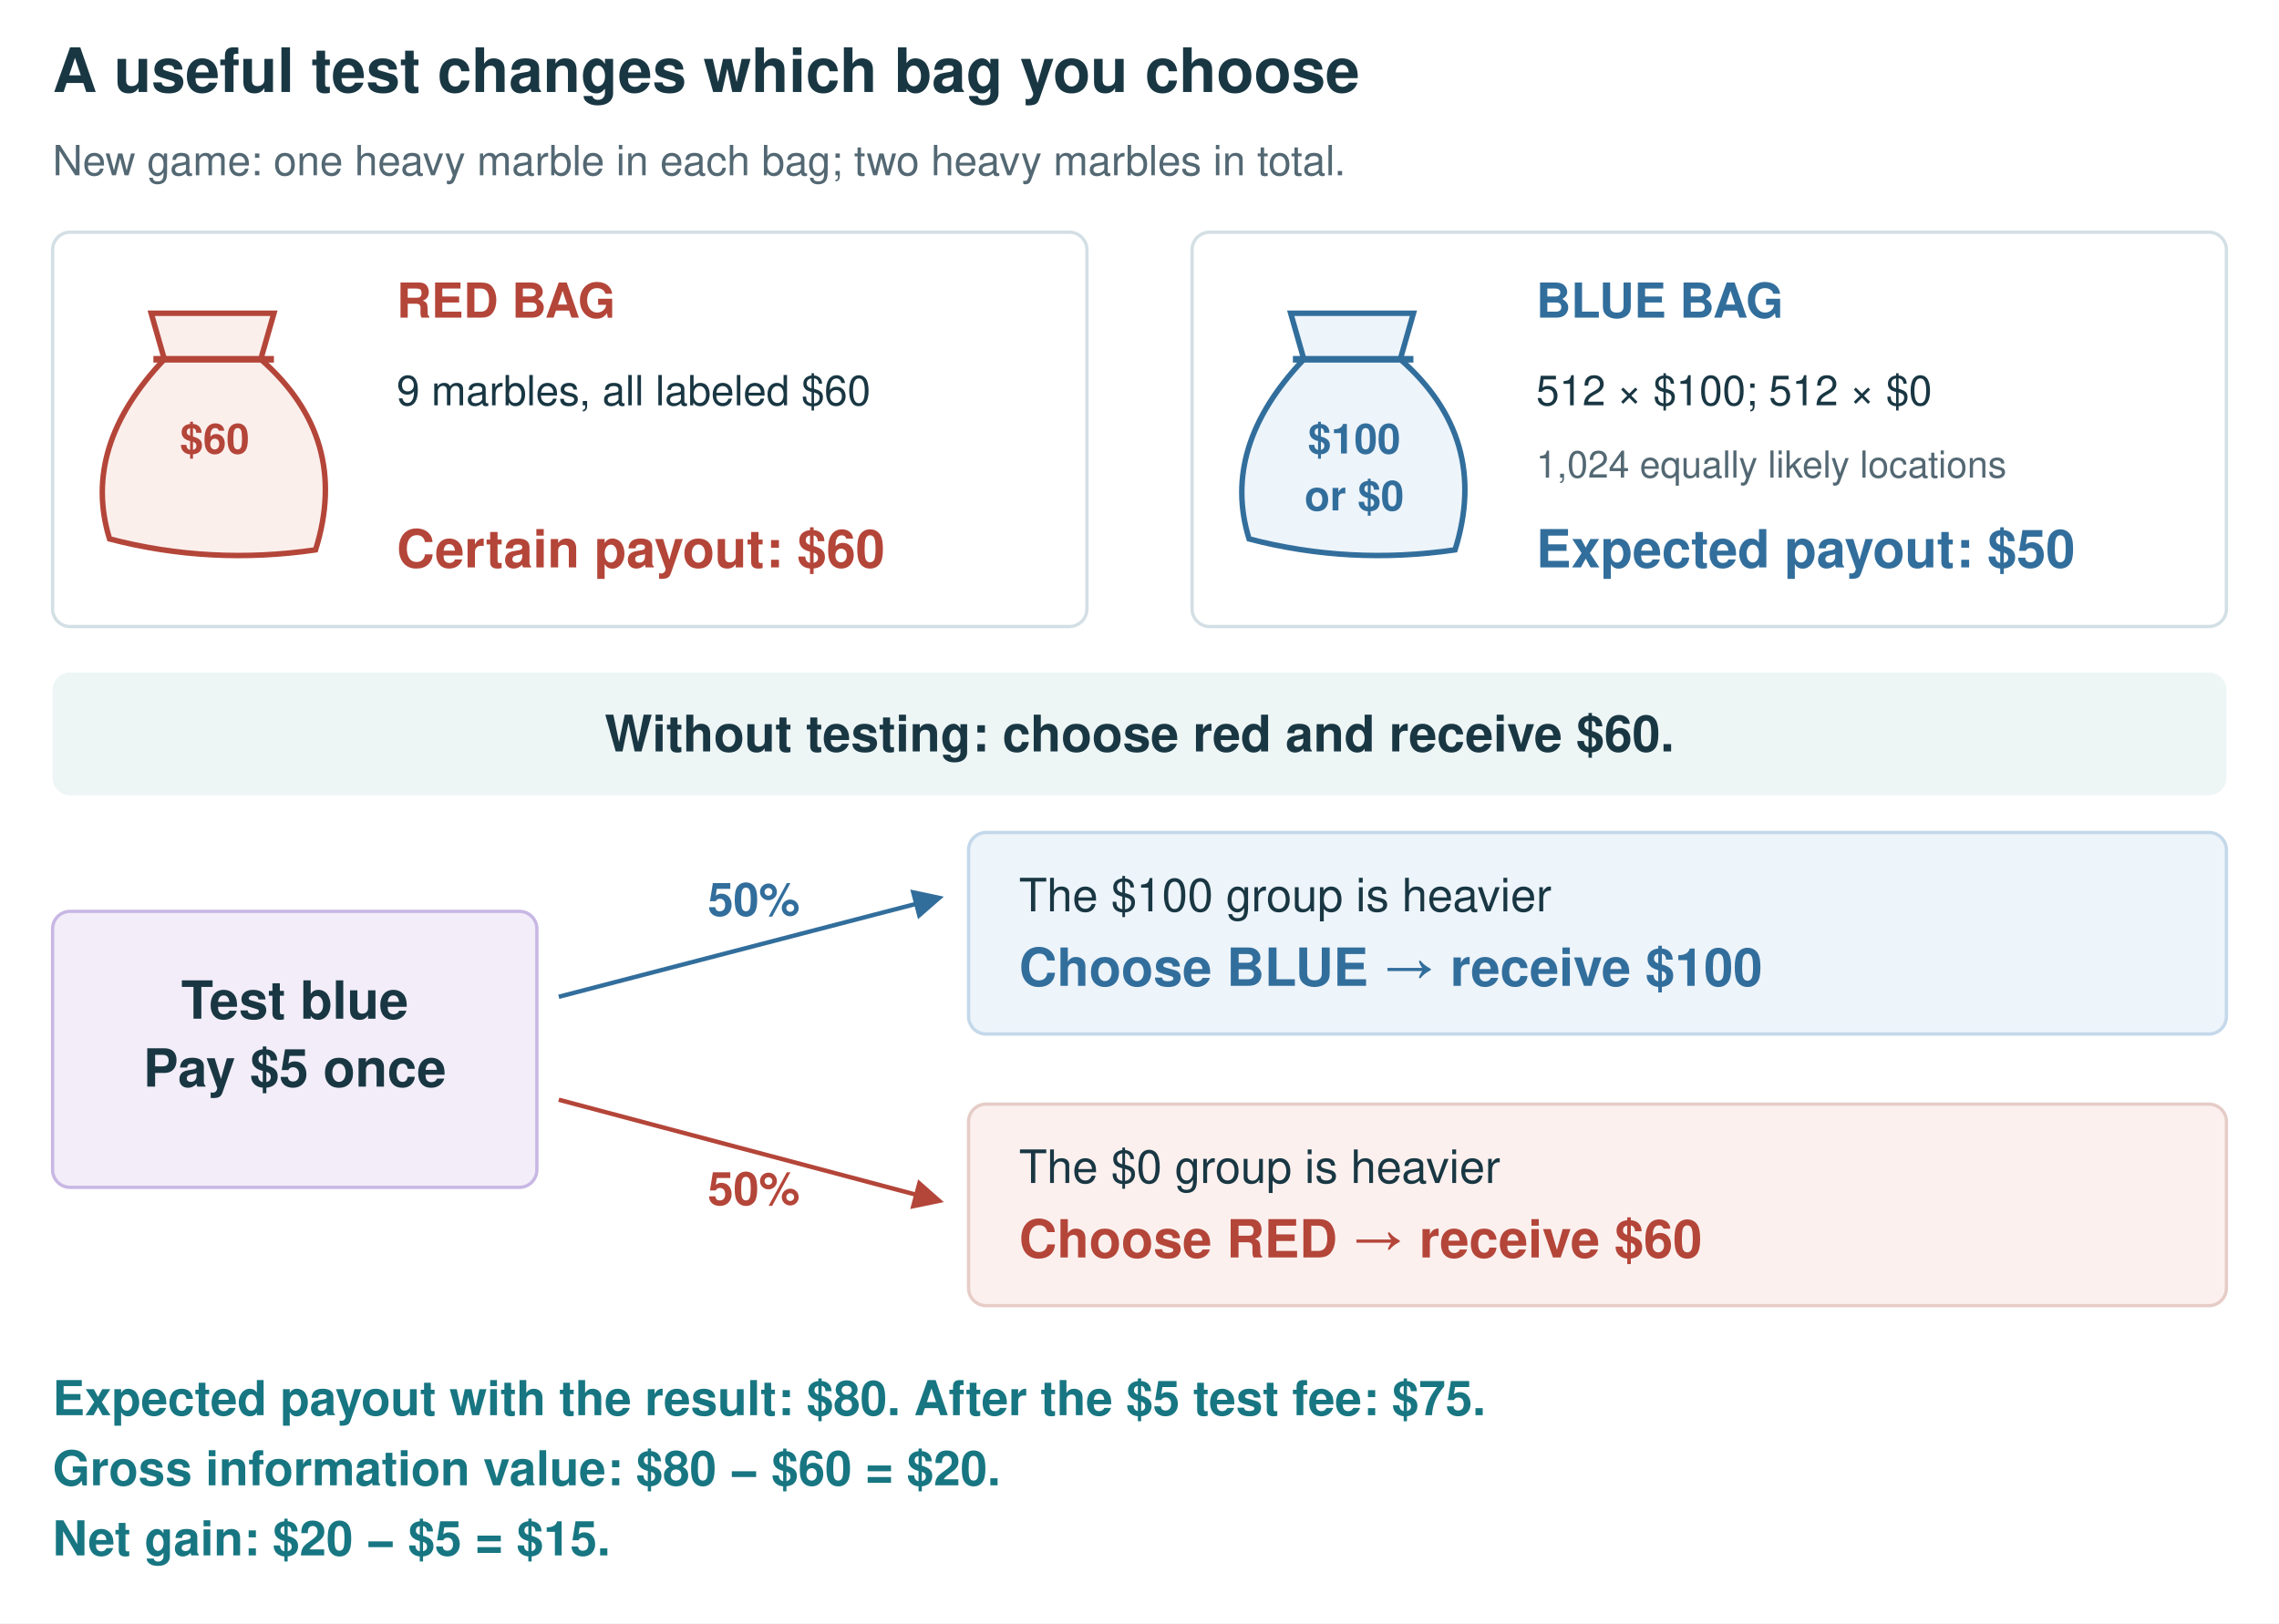
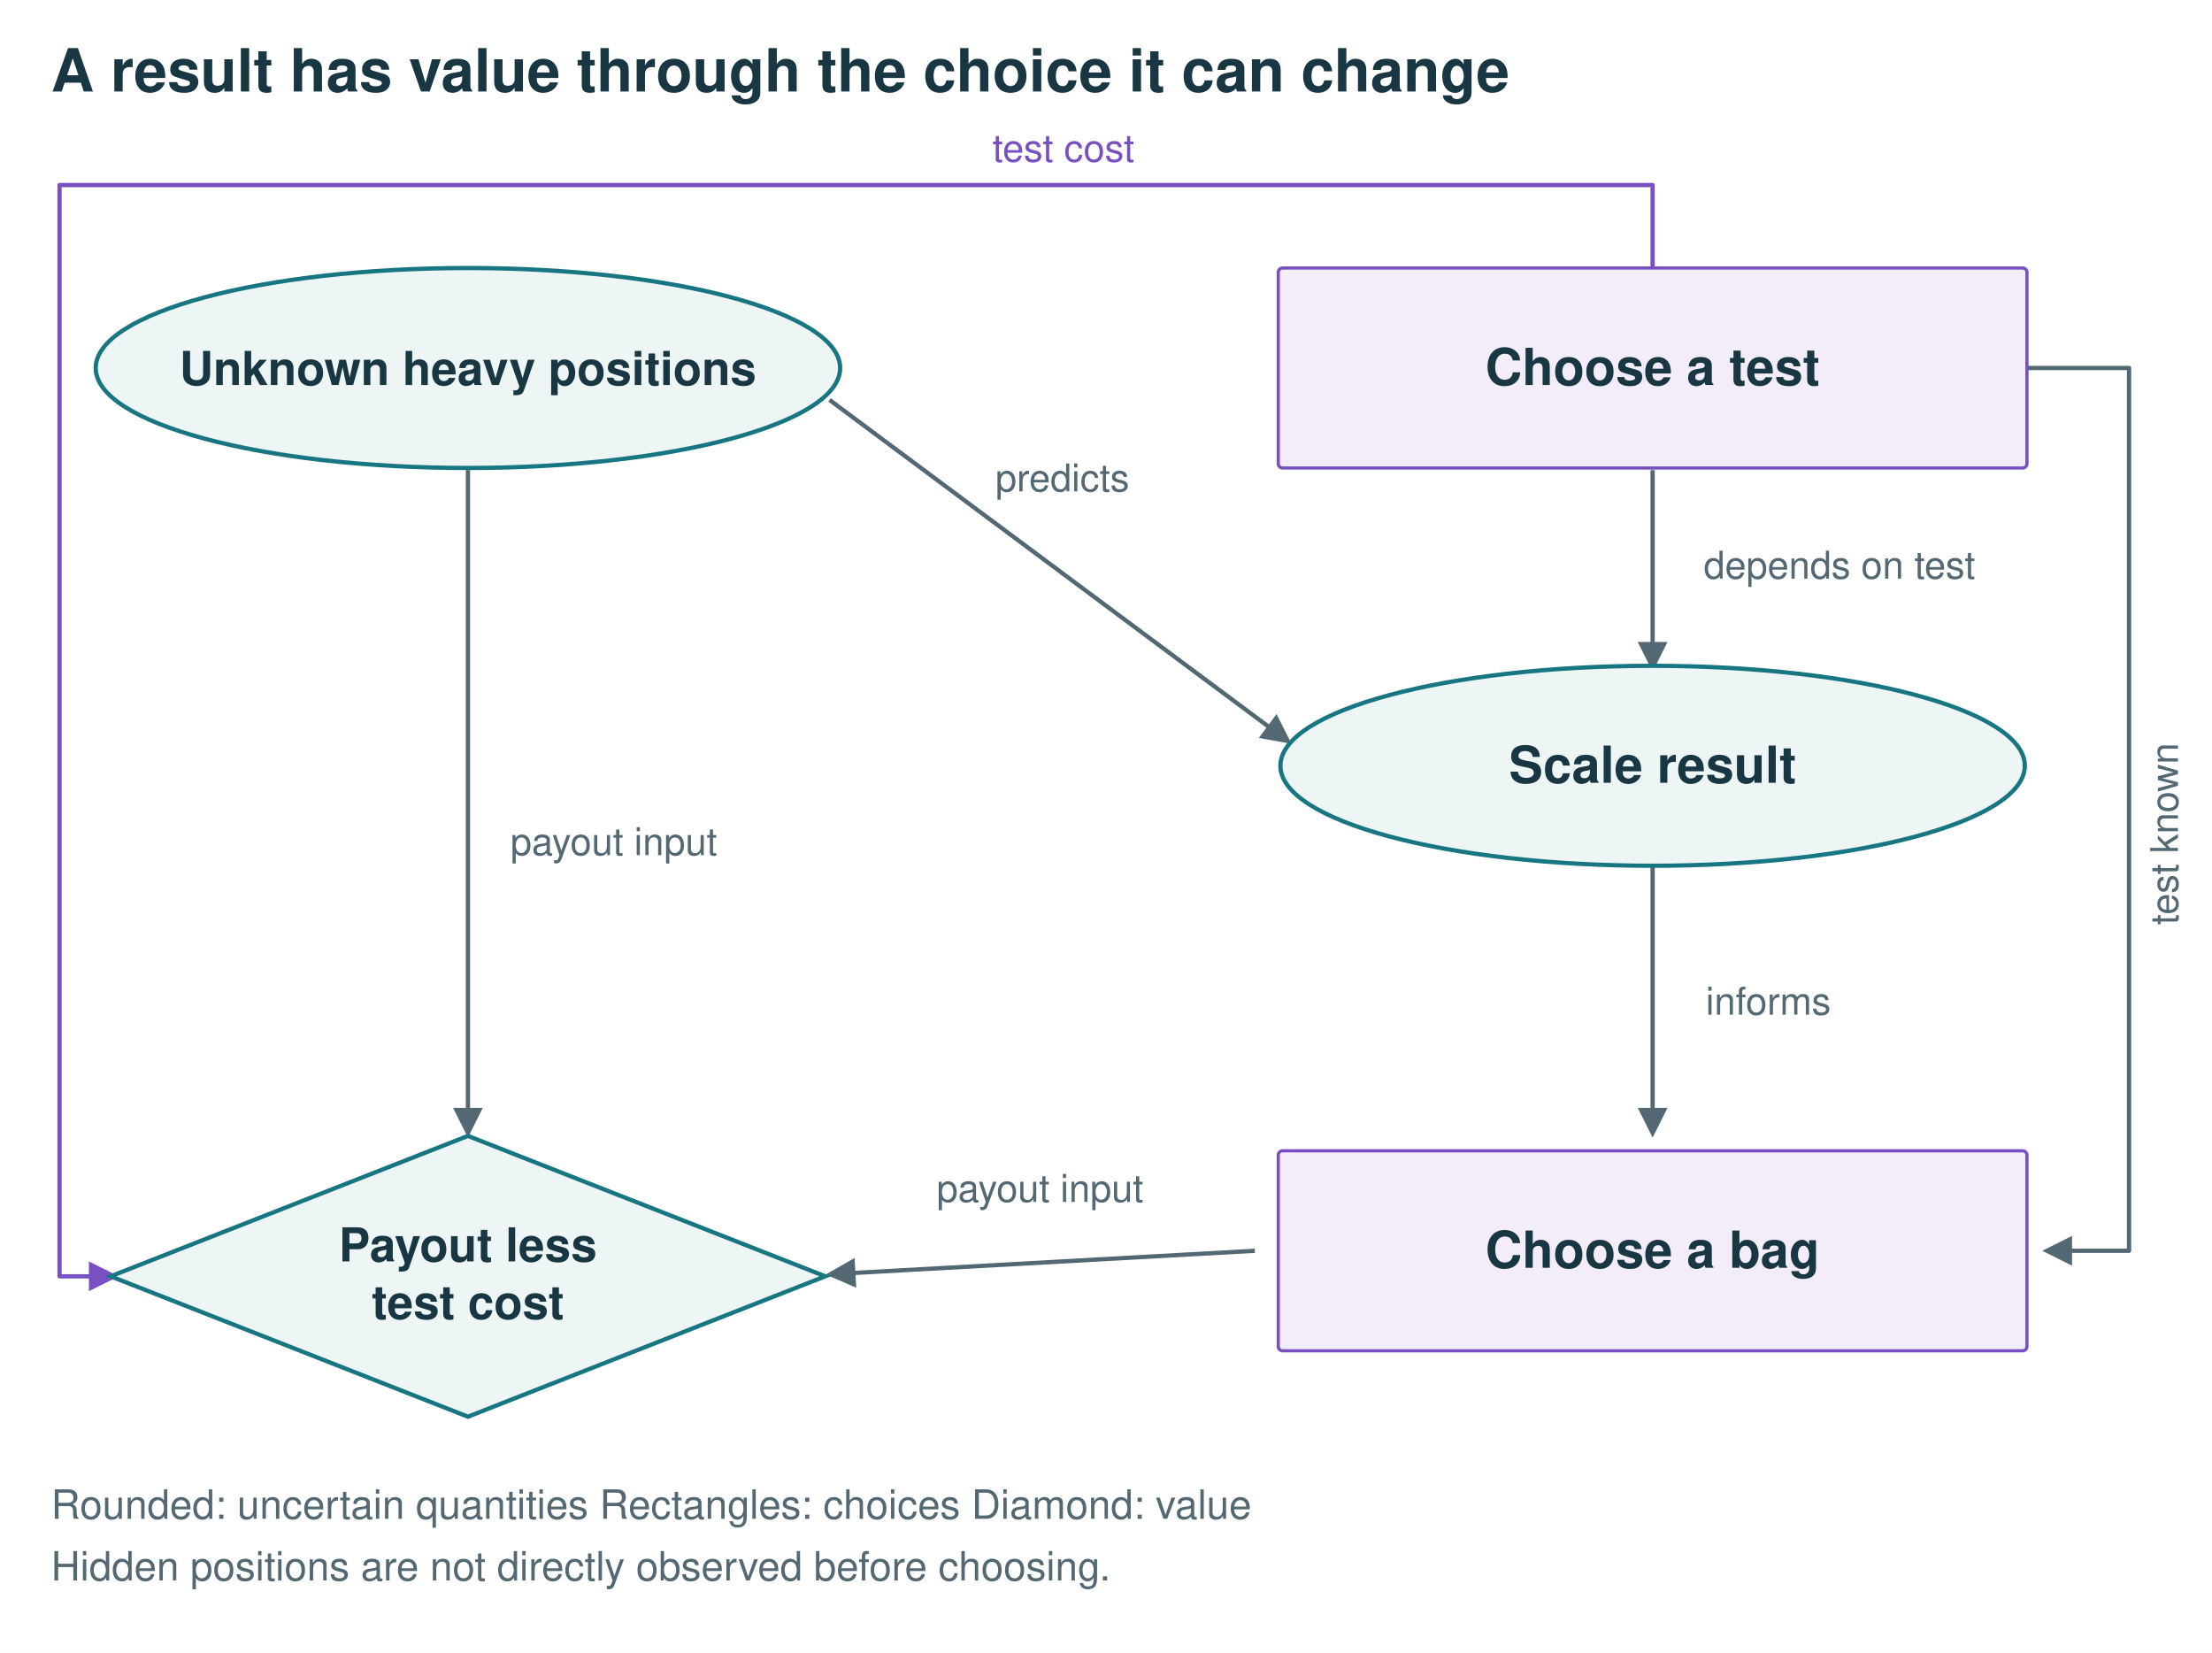
- <svg xmlns="http://www.w3.org/2000/svg" viewBox="0 0 1040 741" width="1040" height="741" role="img" aria-labelledby="figure-09-title figure-09-desc">
+ <svg xmlns="http://www.w3.org/2000/svg" viewBox="0 0 1040 777" width="1040" height="777" role="img" aria-labelledby="figure-09-title figure-09-desc">
  <defs>
    <marker id="arrow" viewBox="0 0 10 10" refX="8" refY="5" markerWidth="7" markerHeight="7" orient="auto-start-reverse">
      <path d="M 0 0 L 10 5 L 0 10 z" fill="context-stroke" />
    </marker>
  </defs>
-   <rect width="1040" height="741" fill="white" />
+   <rect width="1040" height="777" fill="white" />
  <g font-family="Helvetica, Arial, sans-serif">
-     <text x="24" y="42" font-size="28" fill="#193743" font-weight="700" text-anchor="start">A useful test changes which bag you choose</text>
-     <text x="24" y="80" font-size="19" fill="#536873" font-weight="400" text-anchor="start">New game: one heavy marble in each bag; two heavy marbles in total.</text>
-     <rect x="24" y="106" width="472" height="180" rx="8" fill="white" stroke="#d3dfe5" stroke-width="1.5" />
-     <path d="M 69 143 H 125 L 119 164 Q 160 200 144 251 Q 96 258 50 246 Q 37 204 75 164 Z" fill="#fbefec" stroke="#b44539" stroke-width="2.5" />
-     <path d="M 70 164 H 125" fill="none" stroke="#b44539" stroke-width="3" stroke-linejoin="round" />
-     <text x="98" y="207" font-size="19" fill="#b44539" font-weight="700" text-anchor="middle">$60</text>
-     <text x="181" y="145" font-size="22" fill="#b44539" font-weight="700" text-anchor="start">RED BAG</text>
-     <text x="181" y="185" font-size="19" fill="#193743" font-weight="400" text-anchor="start">9 marbles, all labeled $60</text>
-     <text x="181" y="259" font-size="24" fill="#b44539" font-weight="700" text-anchor="start">Certain payout: $60</text>
-     <rect x="544" y="106" width="472" height="180" rx="8" fill="white" stroke="#d3dfe5" stroke-width="1.5" />
-     <path d="M 589 143 H 645 L 639 164 Q 680 200 664 251 Q 616 258 570 246 Q 557 204 595 164 Z" fill="#edf4fa" stroke="#326e9c" stroke-width="2.5" />
-     <path d="M 590 164 H 645" fill="none" stroke="#326e9c" stroke-width="3" stroke-linejoin="round" />
-     <text x="618" y="207" font-size="19" fill="#326e9c" font-weight="700" text-anchor="middle">$100</text>
-     <text x="618" y="233" font-size="19" fill="#326e9c" font-weight="700" text-anchor="middle">or $0</text>
-     <text x="701" y="145" font-size="22" fill="#326e9c" font-weight="700" text-anchor="start">BLUE BAG</text>
-     <text x="701" y="185" font-size="19" fill="#193743" font-weight="400" text-anchor="start">512 × $100; 512 × $0</text>
-     <text x="701" y="218" font-size="17" fill="#536873" font-weight="400" text-anchor="start">1,024 equally likely locations</text>
-     <text x="701" y="259" font-size="24" fill="#326e9c" font-weight="700" text-anchor="start">Expected payout: $50</text>
-     <rect x="24" y="307" width="992" height="56" rx="8" fill="#edf5f5" stroke="none" stroke-width="1.5" />
-     <text x="520" y="343" font-size="23" fill="#193743" font-weight="700" text-anchor="middle">Without testing: choose red and receive $60.</text>
-     <rect x="24" y="416" width="221" height="126" rx="8" fill="#f2edf8" stroke="#c8b7e4" stroke-width="1.5" />
-     <text x="134.5" y="465" font-size="24" fill="#193743" font-weight="700" text-anchor="middle">Test blue</text>
-     <text x="134.5" y="496" font-size="24" fill="#193743" font-weight="700" text-anchor="middle">Pay $5 once</text>
-     <path d="M 255 455 L 428 410" fill="none" stroke="#326e9c" stroke-width="2" stroke-linejoin="round" marker-end="url(#arrow)" />
-     <text x="323" y="418" font-size="21" fill="#326e9c" font-weight="700" text-anchor="start">50%</text>
-     <path d="M 255 502 L 428 548" fill="none" stroke="#b44539" stroke-width="2" stroke-linejoin="round" marker-end="url(#arrow)" />
-     <text x="323" y="550" font-size="21" fill="#b44539" font-weight="700" text-anchor="start">50%</text>
-     <rect x="442" y="380" width="574" height="92" rx="8" fill="#edf4fa" stroke="#c4d8ea" stroke-width="1.5" />
-     <text x="465" y="416" font-size="21" fill="#193743" font-weight="400" text-anchor="start">The $100 group is heavier</text>
-     <text x="465" y="450" font-size="24" fill="#326e9c" font-weight="700" text-anchor="start">Choose BLUE → receive $100</text>
-     <rect x="442" y="504" width="574" height="92" rx="8" fill="#fbf0ee" stroke="#e6ccc7" stroke-width="1.5" />
-     <text x="465" y="540" font-size="21" fill="#193743" font-weight="400" text-anchor="start">The $0 group is heavier</text>
-     <text x="465" y="574" font-size="24" fill="#b44539" font-weight="700" text-anchor="start">Choose RED → receive $60</text>
-     <text x="24" y="646" font-size="22" fill="#177681" font-weight="700" text-anchor="start">Expected payout with the result: $80. After the $5 test fee: $75.</text>
-     <text x="24" y="678" font-size="22" fill="#177681" font-weight="700" text-anchor="start">Gross information value: $80 − $60 = $20.</text>
-     <text x="24" y="710" font-size="22" fill="#177681" font-weight="700" text-anchor="start">Net gain: $20 − $5 = $15.</text>
+     <text x="24" y="43" font-size="28" fill="#193743" font-weight="700" text-anchor="start">A result has value through the choice it can change</text>
+     <path d="M 777 128 V 87 H 28 V 600 H 53" fill="none" stroke="#7850c2" stroke-width="2" stroke-linejoin="round" marker-end="url(#arrow)" />
+     <text x="500" y="76" font-size="18" fill="#7850c2" font-weight="400" text-anchor="middle">test cost</text>
+     <path d="M 390 188 L 605 348" fill="none" stroke="#536873" stroke-width="2" stroke-linejoin="round" marker-end="url(#arrow)" />
+     <text x="468" y="231" font-size="18" fill="#536873" font-weight="400" text-anchor="start">predicts</text>
+     <path d="M 220 221 V 532" fill="none" stroke="#536873" stroke-width="2" stroke-linejoin="round" marker-end="url(#arrow)" />
+     <text x="240" y="402" font-size="18" fill="#536873" font-weight="400" text-anchor="start">payout input</text>
+     <path d="M 777 221 V 313" fill="none" stroke="#536873" stroke-width="2" stroke-linejoin="round" marker-end="url(#arrow)" />
+     <text x="801" y="272" font-size="18" fill="#536873" font-weight="400" text-anchor="start">depends on test</text>
+     <path d="M 953 173 H 1001 V 588 H 963" fill="none" stroke="#536873" stroke-width="2" stroke-linejoin="round" marker-end="url(#arrow)" />
+     <text transform="translate(1024,392) rotate(-90)" text-anchor="middle" font-size="18" fill="#536873">test known</text>
+     <path d="M 777 407 V 532" fill="none" stroke="#536873" stroke-width="2" stroke-linejoin="round" marker-end="url(#arrow)" />
+     <text x="802" y="477" font-size="18" fill="#536873" font-weight="400" text-anchor="start">informs</text>
+     <path d="M 590 588 L 391 599" fill="none" stroke="#536873" stroke-width="2" stroke-linejoin="round" marker-end="url(#arrow)" />
+     <text x="489" y="565" font-size="18" fill="#536873" font-weight="400" text-anchor="middle">payout input</text>
+     <ellipse cx="220" cy="173" rx="175" ry="47" fill="#edf5f5" stroke="#177681" stroke-width="2" />
+     <text x="220" y="181" font-size="22" fill="#193743" font-weight="700" text-anchor="middle">Unknown heavy positions</text>
+     <rect x="601" y="126" width="352" height="94" rx="2" fill="#f2edf8" stroke="#7850c2" stroke-width="1.5" />
+     <text x="777" y="181" font-size="24" fill="#193743" font-weight="700" text-anchor="middle">Choose a test</text>
+     <ellipse cx="777" cy="360" rx="175" ry="47" fill="#edf5f5" stroke="#177681" stroke-width="2" />
+     <text x="777" y="368" font-size="24" fill="#193743" font-weight="700" text-anchor="middle">Scale result</text>
+     <rect x="601" y="541" width="352" height="94" rx="2" fill="#f2edf8" stroke="#7850c2" stroke-width="1.5" />
+     <text x="777" y="596" font-size="24" fill="#193743" font-weight="700" text-anchor="middle">Choose a bag</text>
+     <path d="M 220 534 L 388 600 L 220 666 L 52 600 Z" fill="#edf5f5" stroke="#177681" stroke-width="2" />
+     <text x="220" y="593" font-size="22" fill="#193743" font-weight="700" text-anchor="middle">Payout less</text>
+     <text x="220" y="620" font-size="22" fill="#193743" font-weight="700" text-anchor="middle">test cost</text>
+     <text x="24" y="714" font-size="19" fill="#536873" font-weight="400" text-anchor="start">Rounded: uncertain quantities     Rectangles: choices     Diamond: value</text>
+     <text x="24" y="743" font-size="19" fill="#536873" font-weight="400" text-anchor="start">Hidden positions are not directly observed before choosing.</text>
  </g>
</svg>
